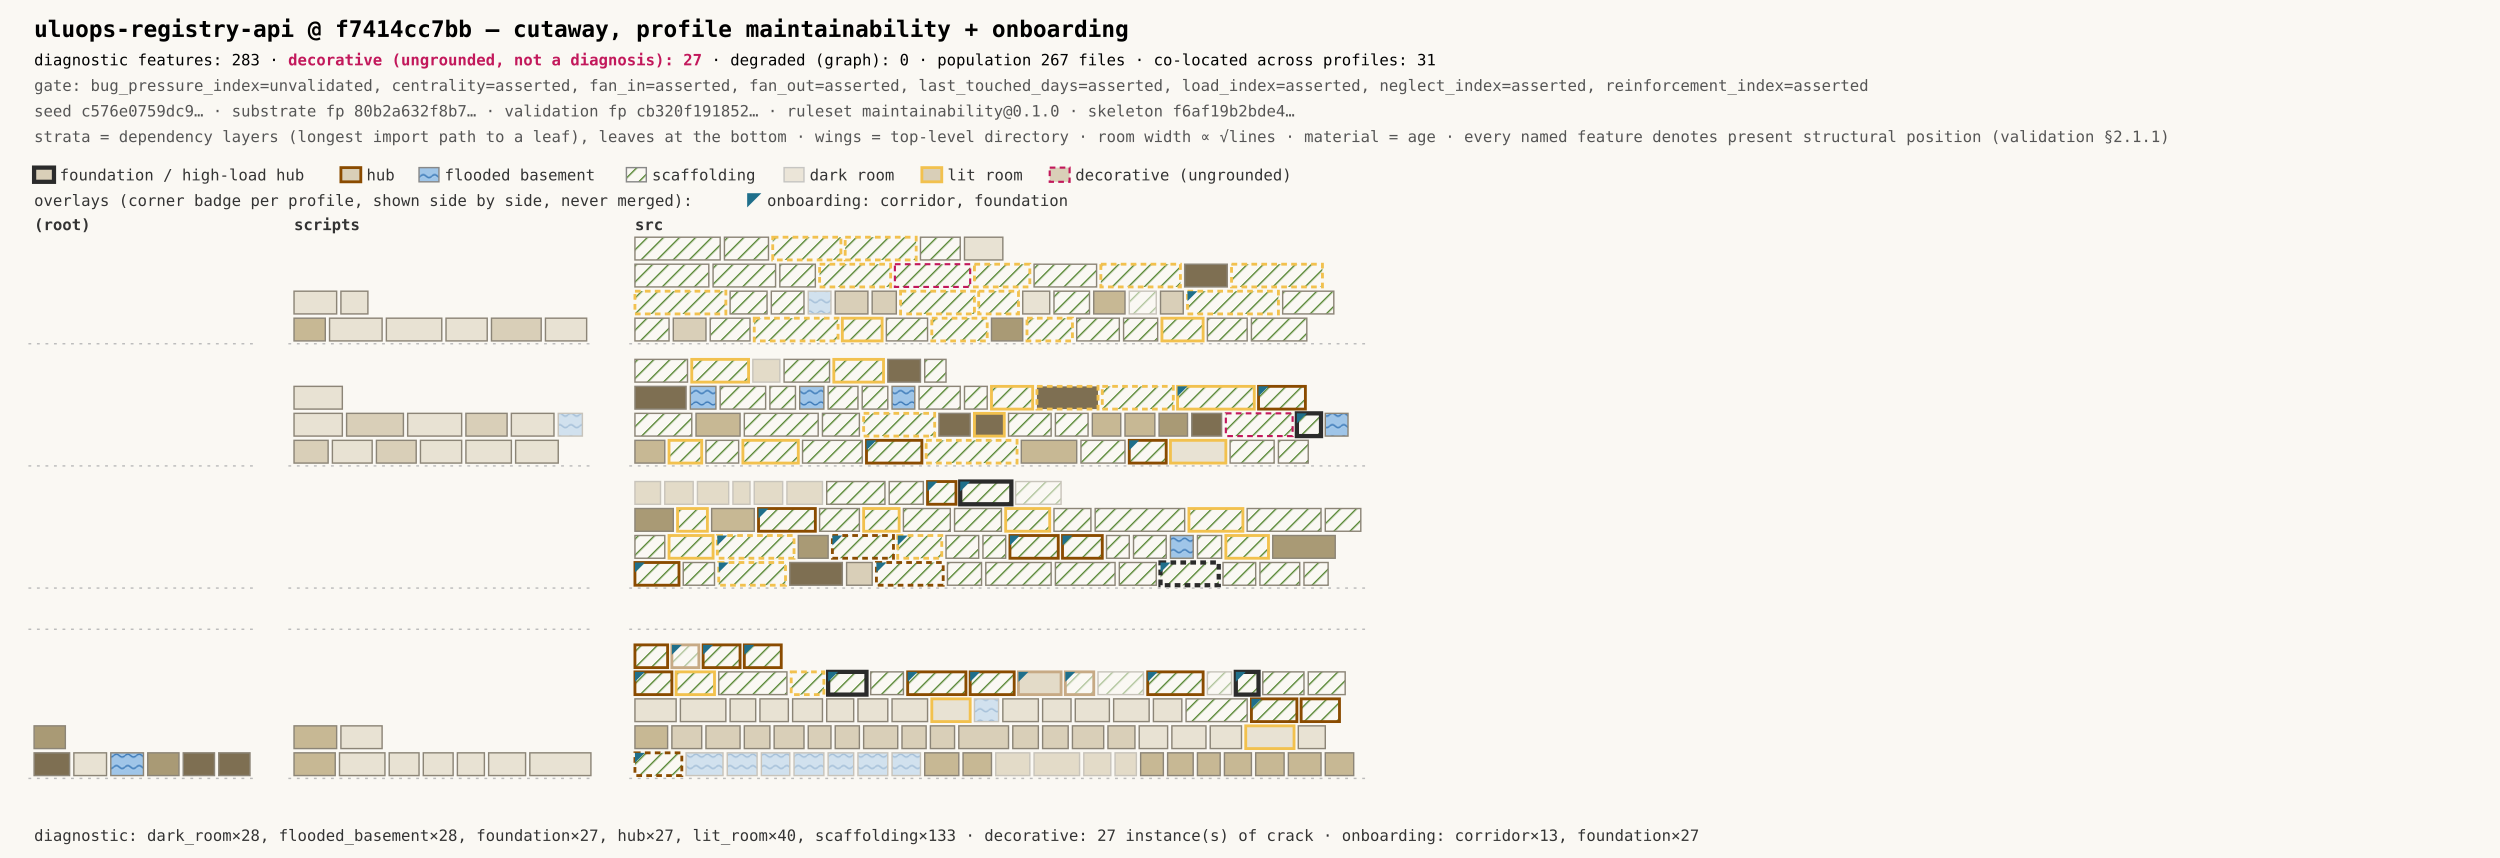
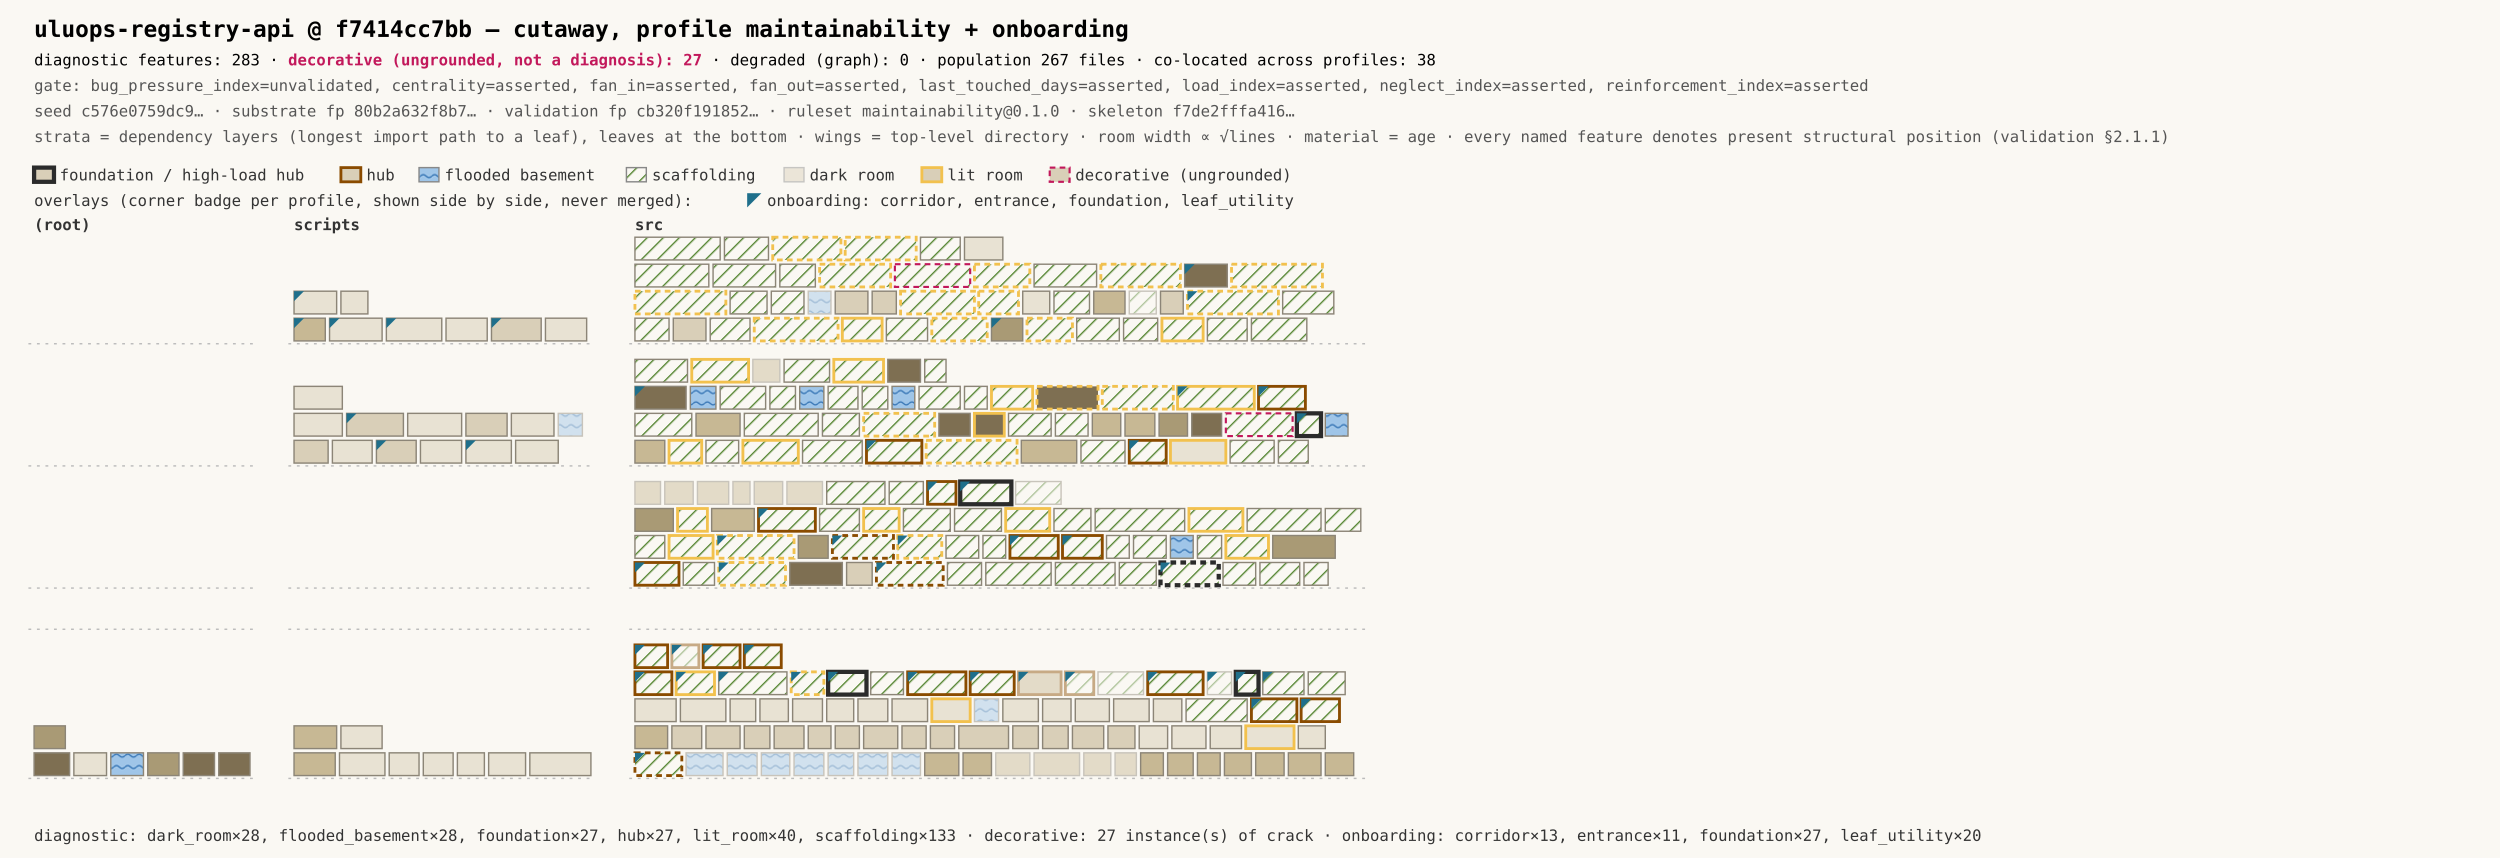
<svg xmlns="http://www.w3.org/2000/svg" width="1760" height="604" viewBox="0 0 1760 604" font-family="ui-monospace, Menlo, monospace" font-size="11">
  <defs>
    <pattern id="water" width="8" height="8" patternUnits="userSpaceOnUse">
      <rect width="8" height="8" fill="#9fc5e8" />
      <path d="M0 4 Q2 2 4 4 T8 4" stroke="#3d7ab8" fill="none" />
    </pattern>
    <pattern id="scaffold" width="8" height="8" patternUnits="userSpaceOnUse" patternTransform="rotate(45)">
      <rect width="8" height="8" fill="none" />
      <line x1="0" y1="0" x2="0" y2="8" stroke="#5c8a3a" stroke-width="2" />
    </pattern>
  </defs>
  <rect width="1760" height="604" fill="#faf8f3" />
  <text x="24" y="26" font-size="16" font-weight="bold">uluops-registry-api @ f7414cc7bb — cutaway, profile maintainability + onboarding</text>
-   <text x="24" y="46">diagnostic features: 283 · <tspan fill="#c2185b" font-weight="bold">decorative (ungrounded, not a diagnosis): 27</tspan> · degraded (graph): 0 · population 267 files · co-located across profiles: 31</text>
+   <text x="24" y="46">diagnostic features: 283 · <tspan fill="#c2185b" font-weight="bold">decorative (ungrounded, not a diagnosis): 27</tspan> · degraded (graph): 0 · population 267 files · co-located across profiles: 38</text>
  <text x="24" y="64" fill="#555">gate: bug_pressure_index=unvalidated, centrality=asserted, fan_in=asserted, fan_out=asserted, last_touched_days=asserted, load_index=asserted, neglect_index=asserted, reinforcement_index=asserted</text>
-   <text x="24" y="82" fill="#555">seed c576e0759dc9… · substrate fp 80b2a632f8b7… · validation fp cb320f191852… · ruleset maintainability@0.1.0 · skeleton f6af19b2bde4…</text>
+   <text x="24" y="82" fill="#555">seed c576e0759dc9… · substrate fp 80b2a632f8b7… · validation fp cb320f191852… · ruleset maintainability@0.1.0 · skeleton f7de2fffa416…</text>
  <text x="24" y="100" fill="#555">strata = dependency layers (longest import path to a leaf), leaves at the bottom · wings = top-level directory · room width ∝ √lines · material = age · every named feature denotes present structural position (validation §2.1.1)</text>
  <rect x="24" y="118" width="14" height="10" style="stroke:#2b2b2b;stroke-width:3;fill:#d9cfb8" />
  <text x="42" y="127" fill="#333">foundation / high-load hub</text>
  <rect x="240" y="118" width="14" height="10" style="stroke:#8a4b00;stroke-width:2;fill:#d9cfb8" />
  <text x="258" y="127" fill="#333">hub</text>
  <rect x="295" y="118" width="14" height="10" style="fill:url(#water);stroke:#888" />
  <text x="313" y="127" fill="#333">flooded basement</text>
  <rect x="441" y="118" width="14" height="10" style="fill:url(#scaffold);stroke:#888" />
  <text x="459" y="127" fill="#333">scaffolding</text>
  <rect x="552" y="118" width="14" height="10" style="fill:#d9cfb8;opacity:0.45;stroke:#888" />
  <text x="570" y="127" fill="#333">dark room</text>
  <rect x="649" y="118" width="14" height="10" style="stroke:#f2c14e;stroke-width:2;fill:#d9cfb8" />
  <text x="667" y="127" fill="#333">lit room</text>
  <rect x="739" y="118" width="14" height="10" style="stroke:#c2185b;stroke-width:1.5;stroke-dasharray:4 3;fill:#d9cfb8" />
  <text x="757" y="127" fill="#333">decorative (ungrounded)</text>
  <text x="24" y="145" fill="#333">overlays (corner badge per profile, shown side by side, never merged):</text>
  <polygon points="526,136 536,136 526,146" fill="#1f6f8b" />
-   <text x="540" y="145" fill="#333">onboarding: corridor, foundation</text>
+   <text x="540" y="145" fill="#333">onboarding: corridor, entrance, foundation, leaf_utility</text>
  <g id="base" data-profile="maintainability">
    <text x="24" y="162" font-weight="bold" fill="#333">(root)</text>
    <rect x="24" y="530" width="25" height="16" style="fill:#7e6f52;stroke:#8c8577;stroke-width:1" />
    <rect x="52" y="530" width="23" height="16" style="fill:#e8e2d3;stroke:#8c8577;stroke-width:1" />
    <rect x="78" y="530" width="23" height="16" style="fill:url(#water);stroke:#8c8577;stroke-width:1" />
    <rect x="104" y="530" width="22" height="16" style="fill:#a99a75;stroke:#8c8577;stroke-width:1" />
    <rect x="129" y="530" width="22" height="16" style="fill:#7e6f52;stroke:#8c8577;stroke-width:1" />
    <rect x="154" y="530" width="22" height="16" style="fill:#7e6f52;stroke:#8c8577;stroke-width:1" />
    <rect x="24" y="511" width="22" height="16" style="fill:#a99a75;stroke:#8c8577;stroke-width:1" />
    <line x1="20" y1="548" x2="179" y2="548" stroke="#bbb" stroke-dasharray="2 4" />
    <line x1="20" y1="443" x2="179" y2="443" stroke="#bbb" stroke-dasharray="2 4" />
    <line x1="20" y1="414" x2="179" y2="414" stroke="#bbb" stroke-dasharray="2 4" />
    <line x1="20" y1="328" x2="179" y2="328" stroke="#bbb" stroke-dasharray="2 4" />
    <line x1="20" y1="242" x2="179" y2="242" stroke="#bbb" stroke-dasharray="2 4" />
    <text x="207" y="162" font-weight="bold" fill="#333">scripts</text>
    <rect x="207" y="530" width="29" height="16" style="fill:#c7b894;stroke:#8c8577;stroke-width:1" />
    <rect x="239" y="530" width="32" height="16" style="fill:#e8e2d3;stroke:#8c8577;stroke-width:1" />
    <rect x="274" y="530" width="21" height="16" style="fill:#e8e2d3;stroke:#8c8577;stroke-width:1" />
    <rect x="298" y="530" width="21" height="16" style="fill:#e8e2d3;stroke:#8c8577;stroke-width:1" />
    <rect x="322" y="530" width="19" height="16" style="fill:#e8e2d3;stroke:#8c8577;stroke-width:1" />
    <rect x="344" y="530" width="26" height="16" style="fill:#e8e2d3;stroke:#8c8577;stroke-width:1" />
    <rect x="373" y="530" width="43" height="16" style="fill:#e8e2d3;stroke:#8c8577;stroke-width:1" />
    <rect x="207" y="511" width="30" height="16" style="fill:#c7b894;stroke:#8c8577;stroke-width:1" />
    <rect x="240" y="511" width="29" height="16" style="fill:#e8e2d3;stroke:#8c8577;stroke-width:1" />
    <line x1="203" y1="548" x2="419" y2="548" stroke="#bbb" stroke-dasharray="2 4" />
    <line x1="203" y1="443" x2="419" y2="443" stroke="#bbb" stroke-dasharray="2 4" />
    <line x1="203" y1="414" x2="419" y2="414" stroke="#bbb" stroke-dasharray="2 4" />
    <rect x="207" y="310" width="24" height="16" style="fill:#d9cfb8;stroke:#8c8577;stroke-width:1" />
    <rect x="234" y="310" width="28" height="16" style="fill:#e8e2d3;stroke:#8c8577;stroke-width:1" />
    <rect x="265" y="310" width="28" height="16" style="fill:#d9cfb8;stroke:#8c8577;stroke-width:1" />
    <rect x="296" y="310" width="29" height="16" style="fill:#e8e2d3;stroke:#8c8577;stroke-width:1" />
    <rect x="328" y="310" width="32" height="16" style="fill:#e8e2d3;stroke:#8c8577;stroke-width:1" />
    <rect x="363" y="310" width="30" height="16" style="fill:#e8e2d3;stroke:#8c8577;stroke-width:1" />
    <rect x="207" y="291" width="34" height="16" style="fill:#e8e2d3;stroke:#8c8577;stroke-width:1" />
    <rect x="244" y="291" width="40" height="16" style="fill:#d9cfb8;stroke:#8c8577;stroke-width:1" />
    <rect x="287" y="291" width="38" height="16" style="fill:#e8e2d3;stroke:#8c8577;stroke-width:1" />
    <rect x="328" y="291" width="29" height="16" style="fill:#d9cfb8;stroke:#8c8577;stroke-width:1" />
    <rect x="360" y="291" width="30" height="16" style="fill:#e8e2d3;stroke:#8c8577;stroke-width:1" />
    <rect x="393" y="291" width="17" height="16" style="fill:url(#water);stroke:#8c8577;stroke-width:1;opacity:0.45" />
    <rect x="207" y="272" width="34" height="16" style="fill:#e8e2d3;stroke:#8c8577;stroke-width:1" />
    <line x1="203" y1="328" x2="419" y2="328" stroke="#bbb" stroke-dasharray="2 4" />
    <rect x="207" y="224" width="22" height="16" style="fill:#c7b894;stroke:#8c8577;stroke-width:1" />
    <rect x="232" y="224" width="37" height="16" style="fill:#e8e2d3;stroke:#8c8577;stroke-width:1" />
    <rect x="272" y="224" width="39" height="16" style="fill:#e8e2d3;stroke:#8c8577;stroke-width:1" />
    <rect x="314" y="224" width="29" height="16" style="fill:#e8e2d3;stroke:#8c8577;stroke-width:1" />
    <rect x="346" y="224" width="35" height="16" style="fill:#d9cfb8;stroke:#8c8577;stroke-width:1" />
    <rect x="384" y="224" width="29" height="16" style="fill:#e8e2d3;stroke:#8c8577;stroke-width:1" />
    <rect x="207" y="205" width="30" height="16" style="fill:#e8e2d3;stroke:#8c8577;stroke-width:1" />
    <rect x="240" y="205" width="19" height="16" style="fill:#e8e2d3;stroke:#8c8577;stroke-width:1" />
    <line x1="203" y1="242" x2="419" y2="242" stroke="#bbb" stroke-dasharray="2 4" />
    <text x="447" y="162" font-weight="bold" fill="#333">src</text>
    <rect x="447" y="530" width="33" height="16" style="fill:url(#scaffold);stroke:#8a4b00;stroke-width:2;stroke-dasharray:4 3" />
    <rect x="483" y="530" width="26" height="16" style="fill:url(#water);stroke:#8c8577;stroke-width:1;opacity:0.45" />
    <rect x="512" y="530" width="21" height="16" style="fill:url(#water);stroke:#8c8577;stroke-width:1;opacity:0.45" />
    <rect x="536" y="530" width="20" height="16" style="fill:url(#water);stroke:#8c8577;stroke-width:1;opacity:0.45" />
    <rect x="559" y="530" width="21" height="16" style="fill:url(#water);stroke:#8c8577;stroke-width:1;opacity:0.45" />
    <rect x="583" y="530" width="18" height="16" style="fill:url(#water);stroke:#8c8577;stroke-width:1;opacity:0.45" />
    <rect x="604" y="530" width="21" height="16" style="fill:url(#water);stroke:#8c8577;stroke-width:1;opacity:0.45" />
    <rect x="628" y="530" width="20" height="16" style="fill:url(#water);stroke:#8c8577;stroke-width:1;opacity:0.45" />
    <rect x="651" y="530" width="24" height="16" style="fill:#c7b894;stroke:#8c8577;stroke-width:1" />
    <rect x="678" y="530" width="20" height="16" style="fill:#c7b894;stroke:#8c8577;stroke-width:1" />
    <rect x="701" y="530" width="24" height="16" style="fill:#c7b894;stroke:#8c8577;stroke-width:1;opacity:0.45" />
    <rect x="728" y="530" width="32" height="16" style="fill:#c7b894;stroke:#8c8577;stroke-width:1;opacity:0.45" />
    <rect x="763" y="530" width="19" height="16" style="fill:#c7b894;stroke:#8c8577;stroke-width:1;opacity:0.45" />
    <rect x="785" y="530" width="15" height="16" style="fill:#c7b894;stroke:#8c8577;stroke-width:1;opacity:0.45" />
    <rect x="803" y="530" width="16" height="16" style="fill:#c7b894;stroke:#8c8577;stroke-width:1" />
    <rect x="822" y="530" width="18" height="16" style="fill:#c7b894;stroke:#8c8577;stroke-width:1" />
    <rect x="843" y="530" width="16" height="16" style="fill:#c7b894;stroke:#8c8577;stroke-width:1" />
    <rect x="862" y="530" width="19" height="16" style="fill:#c7b894;stroke:#8c8577;stroke-width:1" />
    <rect x="884" y="530" width="20" height="16" style="fill:#c7b894;stroke:#8c8577;stroke-width:1" />
    <rect x="907" y="530" width="23" height="16" style="fill:#c7b894;stroke:#8c8577;stroke-width:1" />
    <rect x="933" y="530" width="20" height="16" style="fill:#c7b894;stroke:#8c8577;stroke-width:1" />
    <rect x="447" y="511" width="23" height="16" style="fill:#c7b894;stroke:#8c8577;stroke-width:1" />
    <rect x="473" y="511" width="21" height="16" style="fill:#d9cfb8;stroke:#8c8577;stroke-width:1" />
    <rect x="497" y="511" width="24" height="16" style="fill:#d9cfb8;stroke:#8c8577;stroke-width:1" />
    <rect x="524" y="511" width="18" height="16" style="fill:#d9cfb8;stroke:#8c8577;stroke-width:1" />
    <rect x="545" y="511" width="21" height="16" style="fill:#d9cfb8;stroke:#8c8577;stroke-width:1" />
    <rect x="569" y="511" width="16" height="16" style="fill:#d9cfb8;stroke:#8c8577;stroke-width:1" />
    <rect x="588" y="511" width="17" height="16" style="fill:#d9cfb8;stroke:#8c8577;stroke-width:1" />
    <rect x="608" y="511" width="24" height="16" style="fill:#d9cfb8;stroke:#8c8577;stroke-width:1" />
    <rect x="635" y="511" width="17" height="16" style="fill:#d9cfb8;stroke:#8c8577;stroke-width:1" />
    <rect x="655" y="511" width="17" height="16" style="fill:#d9cfb8;stroke:#8c8577;stroke-width:1" />
    <rect x="675" y="511" width="35" height="16" style="fill:#d9cfb8;stroke:#8c8577;stroke-width:1" />
    <rect x="713" y="511" width="18" height="16" style="fill:#d9cfb8;stroke:#8c8577;stroke-width:1" />
    <rect x="734" y="511" width="18" height="16" style="fill:#d9cfb8;stroke:#8c8577;stroke-width:1" />
    <rect x="755" y="511" width="22" height="16" style="fill:#d9cfb8;stroke:#8c8577;stroke-width:1" />
    <rect x="780" y="511" width="19" height="16" style="fill:#d9cfb8;stroke:#8c8577;stroke-width:1" />
    <rect x="802" y="511" width="20" height="16" style="fill:#e8e2d3;stroke:#8c8577;stroke-width:1" />
    <rect x="825" y="511" width="24" height="16" style="fill:#e8e2d3;stroke:#8c8577;stroke-width:1" />
    <rect x="852" y="511" width="22" height="16" style="fill:#e8e2d3;stroke:#8c8577;stroke-width:1" />
    <rect x="877" y="511" width="34" height="16" style="fill:#e8e2d3;stroke:#f2c14e;stroke-width:2" />
    <rect x="914" y="511" width="19" height="16" style="fill:#e8e2d3;stroke:#8c8577;stroke-width:1" />
    <rect x="447" y="492" width="29" height="16" style="fill:#e8e2d3;stroke:#8c8577;stroke-width:1" />
    <rect x="479" y="492" width="32" height="16" style="fill:#e8e2d3;stroke:#8c8577;stroke-width:1" />
    <rect x="514" y="492" width="18" height="16" style="fill:#e8e2d3;stroke:#8c8577;stroke-width:1" />
    <rect x="535" y="492" width="20" height="16" style="fill:#e8e2d3;stroke:#8c8577;stroke-width:1" />
    <rect x="558" y="492" width="21" height="16" style="fill:#e8e2d3;stroke:#8c8577;stroke-width:1" />
    <rect x="582" y="492" width="19" height="16" style="fill:#e8e2d3;stroke:#8c8577;stroke-width:1" />
    <rect x="604" y="492" width="21" height="16" style="fill:#e8e2d3;stroke:#8c8577;stroke-width:1" />
    <rect x="628" y="492" width="25" height="16" style="fill:#e8e2d3;stroke:#8c8577;stroke-width:1" />
    <rect x="656" y="492" width="27" height="16" style="fill:#e8e2d3;stroke:#f2c14e;stroke-width:2" />
    <rect x="686" y="492" width="17" height="16" style="fill:url(#water);stroke:#8c8577;stroke-width:1;opacity:0.45" />
    <rect x="706" y="492" width="25" height="16" style="fill:#e8e2d3;stroke:#8c8577;stroke-width:1" />
    <rect x="734" y="492" width="20" height="16" style="fill:#e8e2d3;stroke:#8c8577;stroke-width:1" />
    <rect x="757" y="492" width="24" height="16" style="fill:#e8e2d3;stroke:#8c8577;stroke-width:1" />
    <rect x="784" y="492" width="25" height="16" style="fill:#e8e2d3;stroke:#8c8577;stroke-width:1" />
    <rect x="812" y="492" width="20" height="16" style="fill:#e8e2d3;stroke:#8c8577;stroke-width:1" />
    <rect x="835" y="492" width="43" height="16" style="fill:url(#scaffold);stroke:#8c8577;stroke-width:1" />
    <rect x="881" y="492" width="32" height="16" style="fill:url(#scaffold);stroke:#8a4b00;stroke-width:2" />
    <rect x="916" y="492" width="27" height="16" style="fill:url(#scaffold);stroke:#8a4b00;stroke-width:2" />
    <rect x="447" y="473" width="26" height="16" style="fill:url(#scaffold);stroke:#8a4b00;stroke-width:2" />
    <rect x="476" y="473" width="27" height="16" style="fill:url(#scaffold);stroke:#f2c14e;stroke-width:2" />
    <rect x="506" y="473" width="48" height="16" style="fill:url(#scaffold);stroke:#8c8577;stroke-width:1" />
    <rect x="557" y="473" width="23" height="16" style="fill:url(#scaffold);stroke:#f2c14e;stroke-width:2;stroke-dasharray:4 3" />
    <rect x="583" y="473" width="27" height="16" style="fill:url(#scaffold);stroke:#2b2b2b;stroke-width:3" />
    <rect x="613" y="473" width="23" height="16" style="fill:url(#scaffold);stroke:#8c8577;stroke-width:1" />
    <rect x="639" y="473" width="41" height="16" style="fill:url(#scaffold);stroke:#8a4b00;stroke-width:2" />
    <rect x="683" y="473" width="31" height="16" style="fill:url(#scaffold);stroke:#8a4b00;stroke-width:2" />
    <rect x="717" y="473" width="30" height="16" style="fill:#c7b894;stroke:#8a4b00;stroke-width:2;opacity:0.45" />
    <rect x="750" y="473" width="20" height="16" style="fill:url(#scaffold);stroke:#8a4b00;stroke-width:2;opacity:0.45" />
    <rect x="773" y="473" width="32" height="16" style="fill:url(#scaffold);stroke:#8c8577;stroke-width:1;opacity:0.45" />
    <rect x="808" y="473" width="39" height="16" style="fill:url(#scaffold);stroke:#8a4b00;stroke-width:2" />
    <rect x="850" y="473" width="17" height="16" style="fill:url(#scaffold);stroke:#8c8577;stroke-width:1;opacity:0.45" />
    <rect x="870" y="473" width="16" height="16" style="fill:url(#scaffold);stroke:#2b2b2b;stroke-width:3" />
    <rect x="889" y="473" width="29" height="16" style="fill:url(#scaffold);stroke:#8c8577;stroke-width:1" />
    <rect x="921" y="473" width="26" height="16" style="fill:url(#scaffold);stroke:#8c8577;stroke-width:1" />
    <rect x="447" y="454" width="23" height="16" style="fill:url(#scaffold);stroke:#8a4b00;stroke-width:2" />
    <rect x="473" y="454" width="19" height="16" style="fill:url(#scaffold);stroke:#8a4b00;stroke-width:2;opacity:0.45" />
    <rect x="495" y="454" width="26" height="16" style="fill:url(#scaffold);stroke:#8a4b00;stroke-width:2" />
    <rect x="524" y="454" width="26" height="16" style="fill:url(#scaffold);stroke:#8a4b00;stroke-width:2" />
    <line x1="443" y1="548" x2="961" y2="548" stroke="#bbb" stroke-dasharray="2 4" />
    <line x1="443" y1="443" x2="961" y2="443" stroke="#bbb" stroke-dasharray="2 4" />
    <rect x="447" y="396" width="31" height="16" style="fill:url(#scaffold);stroke:#8a4b00;stroke-width:2" />
    <rect x="481" y="396" width="22" height="16" style="fill:url(#scaffold);stroke:#8c8577;stroke-width:1" />
    <rect x="506" y="396" width="47" height="16" style="fill:url(#scaffold);stroke:#f2c14e;stroke-width:2;stroke-dasharray:4 3" />
    <rect x="556" y="396" width="37" height="16" style="fill:#7e6f52;stroke:#8c8577;stroke-width:1" />
    <rect x="596" y="396" width="18" height="16" style="fill:#d9cfb8;stroke:#8c8577;stroke-width:1" />
    <rect x="617" y="396" width="47" height="16" style="fill:url(#scaffold);stroke:#8a4b00;stroke-width:2;stroke-dasharray:4 3" />
    <rect x="667" y="396" width="24" height="16" style="fill:url(#scaffold);stroke:#8c8577;stroke-width:1" />
    <rect x="694" y="396" width="46" height="16" style="fill:url(#scaffold);stroke:#8c8577;stroke-width:1" />
    <rect x="743" y="396" width="42" height="16" style="fill:url(#scaffold);stroke:#8c8577;stroke-width:1" />
    <rect x="788" y="396" width="26" height="16" style="fill:url(#scaffold);stroke:#8c8577;stroke-width:1" />
    <rect x="817" y="396" width="41" height="16" style="fill:url(#scaffold);stroke:#2b2b2b;stroke-width:3;stroke-dasharray:4 3" />
    <rect x="861" y="396" width="23" height="16" style="fill:url(#scaffold);stroke:#8c8577;stroke-width:1" />
    <rect x="887" y="396" width="28" height="16" style="fill:url(#scaffold);stroke:#8c8577;stroke-width:1" />
    <rect x="918" y="396" width="17" height="16" style="fill:url(#scaffold);stroke:#8c8577;stroke-width:1" />
    <rect x="447" y="377" width="21" height="16" style="fill:url(#scaffold);stroke:#8c8577;stroke-width:1" />
    <rect x="471" y="377" width="31" height="16" style="fill:url(#scaffold);stroke:#f2c14e;stroke-width:2" />
    <rect x="505" y="377" width="54" height="16" style="fill:url(#scaffold);stroke:#f2c14e;stroke-width:2;stroke-dasharray:4 3" />
    <rect x="562" y="377" width="21" height="16" style="fill:#a99a75;stroke:#8c8577;stroke-width:1" />
    <rect x="586" y="377" width="43" height="16" style="fill:url(#scaffold);stroke:#8a4b00;stroke-width:2;stroke-dasharray:4 3" />
    <rect x="632" y="377" width="31" height="16" style="fill:url(#scaffold);stroke:#f2c14e;stroke-width:2;stroke-dasharray:4 3" />
    <rect x="666" y="377" width="23" height="16" style="fill:url(#scaffold);stroke:#8c8577;stroke-width:1" />
    <rect x="692" y="377" width="16" height="16" style="fill:url(#scaffold);stroke:#8c8577;stroke-width:1" />
    <rect x="711" y="377" width="34" height="16" style="fill:url(#scaffold);stroke:#8a4b00;stroke-width:2" />
    <rect x="748" y="377" width="28" height="16" style="fill:url(#scaffold);stroke:#8a4b00;stroke-width:2" />
    <rect x="779" y="377" width="16" height="16" style="fill:url(#scaffold);stroke:#8c8577;stroke-width:1" />
    <rect x="798" y="377" width="23" height="16" style="fill:url(#scaffold);stroke:#8c8577;stroke-width:1" />
    <rect x="824" y="377" width="16" height="16" style="fill:url(#water);stroke:#8c8577;stroke-width:1" />
    <rect x="843" y="377" width="17" height="16" style="fill:url(#scaffold);stroke:#8c8577;stroke-width:1" />
    <rect x="863" y="377" width="30" height="16" style="fill:url(#scaffold);stroke:#f2c14e;stroke-width:2" />
    <rect x="896" y="377" width="44" height="16" style="fill:#a99a75;stroke:#8c8577;stroke-width:1" />
    <rect x="447" y="358" width="27" height="16" style="fill:#a99a75;stroke:#8c8577;stroke-width:1" />
    <rect x="477" y="358" width="21" height="16" style="fill:url(#scaffold);stroke:#f2c14e;stroke-width:2" />
    <rect x="501" y="358" width="30" height="16" style="fill:#c7b894;stroke:#8c8577;stroke-width:1" />
    <rect x="534" y="358" width="40" height="16" style="fill:url(#scaffold);stroke:#8a4b00;stroke-width:2" />
    <rect x="577" y="358" width="28" height="16" style="fill:url(#scaffold);stroke:#8c8577;stroke-width:1" />
    <rect x="608" y="358" width="25" height="16" style="fill:url(#scaffold);stroke:#f2c14e;stroke-width:2" />
    <rect x="636" y="358" width="33" height="16" style="fill:url(#scaffold);stroke:#8c8577;stroke-width:1" />
    <rect x="672" y="358" width="33" height="16" style="fill:url(#scaffold);stroke:#8c8577;stroke-width:1" />
    <rect x="708" y="358" width="31" height="16" style="fill:url(#scaffold);stroke:#f2c14e;stroke-width:2" />
    <rect x="742" y="358" width="26" height="16" style="fill:url(#scaffold);stroke:#8c8577;stroke-width:1" />
    <rect x="771" y="358" width="63" height="16" style="fill:url(#scaffold);stroke:#8c8577;stroke-width:1" />
    <rect x="837" y="358" width="38" height="16" style="fill:url(#scaffold);stroke:#f2c14e;stroke-width:2" />
    <rect x="878" y="358" width="52" height="16" style="fill:url(#scaffold);stroke:#8c8577;stroke-width:1" />
    <rect x="933" y="358" width="25" height="16" style="fill:url(#scaffold);stroke:#8c8577;stroke-width:1" />
    <rect x="447" y="339" width="18" height="16" style="fill:#c7b894;stroke:#8c8577;stroke-width:1;opacity:0.45" />
    <rect x="468" y="339" width="20" height="16" style="fill:#c7b894;stroke:#8c8577;stroke-width:1;opacity:0.45" />
    <rect x="491" y="339" width="22" height="16" style="fill:#c7b894;stroke:#8c8577;stroke-width:1;opacity:0.45" />
    <rect x="516" y="339" width="12" height="16" style="fill:#c7b894;stroke:#8c8577;stroke-width:1;opacity:0.45" />
    <rect x="531" y="339" width="20" height="16" style="fill:#c7b894;stroke:#8c8577;stroke-width:1;opacity:0.45" />
    <rect x="554" y="339" width="25" height="16" style="fill:#c7b894;stroke:#8c8577;stroke-width:1;opacity:0.45" />
    <rect x="582" y="339" width="41" height="16" style="fill:url(#scaffold);stroke:#8c8577;stroke-width:1" />
    <rect x="626" y="339" width="24" height="16" style="fill:url(#scaffold);stroke:#8c8577;stroke-width:1" />
    <rect x="653" y="339" width="20" height="16" style="fill:url(#scaffold);stroke:#8a4b00;stroke-width:2" />
    <rect x="676" y="339" width="36" height="16" style="fill:url(#scaffold);stroke:#2b2b2b;stroke-width:3" />
    <rect x="715" y="339" width="32" height="16" style="fill:url(#scaffold);stroke:#8c8577;stroke-width:1;opacity:0.45" />
    <line x1="443" y1="414" x2="961" y2="414" stroke="#bbb" stroke-dasharray="2 4" />
    <rect x="447" y="310" width="21" height="16" style="fill:#c7b894;stroke:#8c8577;stroke-width:1" />
    <rect x="471" y="310" width="23" height="16" style="fill:url(#scaffold);stroke:#f2c14e;stroke-width:2" />
    <rect x="497" y="310" width="23" height="16" style="fill:url(#scaffold);stroke:#8c8577;stroke-width:1" />
    <rect x="523" y="310" width="39" height="16" style="fill:url(#scaffold);stroke:#f2c14e;stroke-width:2" />
    <rect x="565" y="310" width="42" height="16" style="fill:url(#scaffold);stroke:#8c8577;stroke-width:1" />
    <rect x="610" y="310" width="39" height="16" style="fill:url(#scaffold);stroke:#8a4b00;stroke-width:2" />
    <rect x="652" y="310" width="64" height="16" style="fill:url(#scaffold);stroke:#f2c14e;stroke-width:2;stroke-dasharray:4 3" />
    <rect x="719" y="310" width="39" height="16" style="fill:#c7b894;stroke:#8c8577;stroke-width:1" />
    <rect x="761" y="310" width="31" height="16" style="fill:url(#scaffold);stroke:#8c8577;stroke-width:1" />
    <rect x="795" y="310" width="26" height="16" style="fill:url(#scaffold);stroke:#8a4b00;stroke-width:2" />
    <rect x="824" y="310" width="39" height="16" style="fill:#e8e2d3;stroke:#f2c14e;stroke-width:2" />
    <rect x="866" y="310" width="31" height="16" style="fill:url(#scaffold);stroke:#8c8577;stroke-width:1" />
    <rect x="900" y="310" width="21" height="16" style="fill:url(#scaffold);stroke:#8c8577;stroke-width:1" />
    <rect x="447" y="291" width="40" height="16" style="fill:url(#scaffold);stroke:#8c8577;stroke-width:1" />
    <rect x="490" y="291" width="31" height="16" style="fill:#c7b894;stroke:#8c8577;stroke-width:1" />
    <rect x="524" y="291" width="52" height="16" style="fill:url(#scaffold);stroke:#8c8577;stroke-width:1" />
    <rect x="579" y="291" width="26" height="16" style="fill:url(#scaffold);stroke:#8c8577;stroke-width:1" />
    <rect x="608" y="291" width="50" height="16" style="fill:url(#scaffold);stroke:#f2c14e;stroke-width:2;stroke-dasharray:4 3" />
    <rect x="661" y="291" width="22" height="16" style="fill:#7e6f52;stroke:#8c8577;stroke-width:1" />
    <rect x="686" y="291" width="21" height="16" style="fill:#7e6f52;stroke:#f2c14e;stroke-width:2" />
    <rect x="710" y="291" width="30" height="16" style="fill:url(#scaffold);stroke:#8c8577;stroke-width:1" />
    <rect x="743" y="291" width="23" height="16" style="fill:url(#scaffold);stroke:#8c8577;stroke-width:1" />
    <rect x="769" y="291" width="20" height="16" style="fill:#c7b894;stroke:#8c8577;stroke-width:1" />
    <rect x="792" y="291" width="21" height="16" style="fill:#c7b894;stroke:#8c8577;stroke-width:1" />
    <rect x="816" y="291" width="20" height="16" style="fill:#a99a75;stroke:#8c8577;stroke-width:1" />
    <rect x="839" y="291" width="21" height="16" style="fill:#7e6f52;stroke:#8c8577;stroke-width:1" />
    <rect x="863" y="291" width="47" height="16" style="fill:url(#scaffold);stroke:#c2185b;stroke-width:1.5;stroke-dasharray:4 3" />
    <rect x="913" y="291" width="17" height="16" style="fill:url(#scaffold);stroke:#2b2b2b;stroke-width:3" />
    <rect x="933" y="291" width="16" height="16" style="fill:url(#water);stroke:#8c8577;stroke-width:1" />
    <rect x="447" y="272" width="36" height="16" style="fill:#7e6f52;stroke:#8c8577;stroke-width:1" />
    <rect x="486" y="272" width="18" height="16" style="fill:url(#water);stroke:#8c8577;stroke-width:1" />
    <rect x="507" y="272" width="32" height="16" style="fill:url(#scaffold);stroke:#8c8577;stroke-width:1" />
    <rect x="542" y="272" width="18" height="16" style="fill:url(#scaffold);stroke:#8c8577;stroke-width:1" />
    <rect x="563" y="272" width="17" height="16" style="fill:url(#water);stroke:#8c8577;stroke-width:1" />
    <rect x="583" y="272" width="21" height="16" style="fill:url(#scaffold);stroke:#8c8577;stroke-width:1" />
    <rect x="607" y="272" width="18" height="16" style="fill:url(#scaffold);stroke:#8c8577;stroke-width:1" />
    <rect x="628" y="272" width="16" height="16" style="fill:url(#water);stroke:#8c8577;stroke-width:1" />
    <rect x="647" y="272" width="29" height="16" style="fill:url(#scaffold);stroke:#8c8577;stroke-width:1" />
    <rect x="679" y="272" width="16" height="16" style="fill:url(#scaffold);stroke:#8c8577;stroke-width:1" />
    <rect x="698" y="272" width="29" height="16" style="fill:url(#scaffold);stroke:#f2c14e;stroke-width:2" />
    <rect x="730" y="272" width="43" height="16" style="fill:#7e6f52;stroke:#f2c14e;stroke-width:2;stroke-dasharray:4 3" />
    <rect x="776" y="272" width="50" height="16" style="fill:url(#scaffold);stroke:#f2c14e;stroke-width:2;stroke-dasharray:4 3" />
    <rect x="829" y="272" width="54" height="16" style="fill:url(#scaffold);stroke:#f2c14e;stroke-width:2" />
    <rect x="886" y="272" width="33" height="16" style="fill:url(#scaffold);stroke:#8a4b00;stroke-width:2" />
    <rect x="447" y="253" width="37" height="16" style="fill:url(#scaffold);stroke:#8c8577;stroke-width:1" />
    <rect x="487" y="253" width="40" height="16" style="fill:url(#scaffold);stroke:#f2c14e;stroke-width:2" />
    <rect x="530" y="253" width="19" height="16" style="fill:#c7b894;stroke:#8c8577;stroke-width:1;opacity:0.45" />
    <rect x="552" y="253" width="32" height="16" style="fill:url(#scaffold);stroke:#8c8577;stroke-width:1" />
    <rect x="587" y="253" width="35" height="16" style="fill:url(#scaffold);stroke:#f2c14e;stroke-width:2" />
    <rect x="625" y="253" width="23" height="16" style="fill:#7e6f52;stroke:#8c8577;stroke-width:1" />
    <rect x="651" y="253" width="15" height="16" style="fill:url(#scaffold);stroke:#8c8577;stroke-width:1" />
    <line x1="443" y1="328" x2="961" y2="328" stroke="#bbb" stroke-dasharray="2 4" />
    <rect x="447" y="224" width="24" height="16" style="fill:url(#scaffold);stroke:#8c8577;stroke-width:1" />
    <rect x="474" y="224" width="23" height="16" style="fill:#d9cfb8;stroke:#8c8577;stroke-width:1" />
    <rect x="500" y="224" width="28" height="16" style="fill:url(#scaffold);stroke:#8c8577;stroke-width:1" />
    <rect x="531" y="224" width="59" height="16" style="fill:url(#scaffold);stroke:#f2c14e;stroke-width:2;stroke-dasharray:4 3" />
    <rect x="593" y="224" width="28" height="16" style="fill:url(#scaffold);stroke:#f2c14e;stroke-width:2" />
    <rect x="624" y="224" width="29" height="16" style="fill:url(#scaffold);stroke:#8c8577;stroke-width:1" />
    <rect x="656" y="224" width="39" height="16" style="fill:url(#scaffold);stroke:#f2c14e;stroke-width:2;stroke-dasharray:4 3" />
    <rect x="698" y="224" width="22" height="16" style="fill:#a99a75;stroke:#8c8577;stroke-width:1" />
    <rect x="723" y="224" width="32" height="16" style="fill:url(#scaffold);stroke:#f2c14e;stroke-width:2;stroke-dasharray:4 3" />
    <rect x="758" y="224" width="30" height="16" style="fill:url(#scaffold);stroke:#8c8577;stroke-width:1" />
    <rect x="791" y="224" width="24" height="16" style="fill:url(#scaffold);stroke:#8c8577;stroke-width:1" />
    <rect x="818" y="224" width="29" height="16" style="fill:url(#scaffold);stroke:#f2c14e;stroke-width:2" />
    <rect x="850" y="224" width="28" height="16" style="fill:url(#scaffold);stroke:#8c8577;stroke-width:1" />
    <rect x="881" y="224" width="39" height="16" style="fill:url(#scaffold);stroke:#8c8577;stroke-width:1" />
    <rect x="447" y="205" width="64" height="16" style="fill:url(#scaffold);stroke:#f2c14e;stroke-width:2;stroke-dasharray:4 3" />
    <rect x="514" y="205" width="26" height="16" style="fill:url(#scaffold);stroke:#8c8577;stroke-width:1" />
    <rect x="543" y="205" width="23" height="16" style="fill:url(#scaffold);stroke:#8c8577;stroke-width:1" />
    <rect x="569" y="205" width="16" height="16" style="fill:url(#water);stroke:#8c8577;stroke-width:1;opacity:0.45" />
    <rect x="588" y="205" width="23" height="16" style="fill:#d9cfb8;stroke:#8c8577;stroke-width:1" />
    <rect x="614" y="205" width="17" height="16" style="fill:#d9cfb8;stroke:#8c8577;stroke-width:1" />
    <rect x="634" y="205" width="52" height="16" style="fill:url(#scaffold);stroke:#f2c14e;stroke-width:2;stroke-dasharray:4 3" />
    <rect x="689" y="205" width="28" height="16" style="fill:url(#scaffold);stroke:#f2c14e;stroke-width:2;stroke-dasharray:4 3" />
    <rect x="720" y="205" width="19" height="16" style="fill:#e8e2d3;stroke:#8c8577;stroke-width:1" />
    <rect x="742" y="205" width="25" height="16" style="fill:url(#scaffold);stroke:#8c8577;stroke-width:1" />
    <rect x="770" y="205" width="22" height="16" style="fill:#c7b894;stroke:#8c8577;stroke-width:1" />
    <rect x="795" y="205" width="19" height="16" style="fill:url(#scaffold);stroke:#8c8577;stroke-width:1;opacity:0.45" />
    <rect x="817" y="205" width="16" height="16" style="fill:#d9cfb8;stroke:#8c8577;stroke-width:1" />
    <rect x="836" y="205" width="64" height="16" style="fill:url(#scaffold);stroke:#f2c14e;stroke-width:2;stroke-dasharray:4 3" />
    <rect x="903" y="205" width="36" height="16" style="fill:url(#scaffold);stroke:#8c8577;stroke-width:1" />
    <rect x="447" y="186" width="52" height="16" style="fill:url(#scaffold);stroke:#8c8577;stroke-width:1" />
    <rect x="502" y="186" width="44" height="16" style="fill:url(#scaffold);stroke:#8c8577;stroke-width:1" />
    <rect x="549" y="186" width="25" height="16" style="fill:url(#scaffold);stroke:#8c8577;stroke-width:1" />
    <rect x="577" y="186" width="50" height="16" style="fill:url(#scaffold);stroke:#f2c14e;stroke-width:2;stroke-dasharray:4 3" />
    <rect x="630" y="186" width="53" height="16" style="fill:url(#scaffold);stroke:#c2185b;stroke-width:1.5;stroke-dasharray:4 3" />
    <rect x="686" y="186" width="39" height="16" style="fill:url(#scaffold);stroke:#f2c14e;stroke-width:2;stroke-dasharray:4 3" />
    <rect x="728" y="186" width="44" height="16" style="fill:url(#scaffold);stroke:#8c8577;stroke-width:1" />
    <rect x="775" y="186" width="56" height="16" style="fill:url(#scaffold);stroke:#f2c14e;stroke-width:2;stroke-dasharray:4 3" />
    <rect x="834" y="186" width="30" height="16" style="fill:#7e6f52;stroke:#8c8577;stroke-width:1" />
    <rect x="867" y="186" width="64" height="16" style="fill:url(#scaffold);stroke:#f2c14e;stroke-width:2;stroke-dasharray:4 3" />
    <rect x="447" y="167" width="60" height="16" style="fill:url(#scaffold);stroke:#8c8577;stroke-width:1" />
    <rect x="510" y="167" width="31" height="16" style="fill:url(#scaffold);stroke:#8c8577;stroke-width:1" />
    <rect x="544" y="167" width="48" height="16" style="fill:url(#scaffold);stroke:#f2c14e;stroke-width:2;stroke-dasharray:4 3" />
    <rect x="595" y="167" width="50" height="16" style="fill:url(#scaffold);stroke:#f2c14e;stroke-width:2;stroke-dasharray:4 3" />
    <rect x="648" y="167" width="28" height="16" style="fill:url(#scaffold);stroke:#8c8577;stroke-width:1" />
    <rect x="679" y="167" width="27" height="16" style="fill:#e8e2d3;stroke:#8c8577;stroke-width:1" />
    <line x1="443" y1="242" x2="961" y2="242" stroke="#bbb" stroke-dasharray="2 4" />
  </g>
  <g class="overlay" id="overlay-0" data-profile="onboarding">
+     <polygon points="265,310 272,310 265,317" fill="#1f6f8b" />
+     <polygon points="328,310 335,310 328,317" fill="#1f6f8b" />
+     <polygon points="244,291 251,291 244,298" fill="#1f6f8b" />
+     <polygon points="207,224 214,224 207,231" fill="#1f6f8b" />
+     <polygon points="232,224 239,224 232,231" fill="#1f6f8b" />
+     <polygon points="272,224 279,224 272,231" fill="#1f6f8b" />
+     <polygon points="346,224 353,224 346,231" fill="#1f6f8b" />
+     <polygon points="207,205 214,205 207,212" fill="#1f6f8b" />
    <polygon points="447,530 454,530 447,537" fill="#1f6f8b" />
    <polygon points="881,492 888,492 881,499" fill="#1f6f8b" />
+     <polygon points="916,492 923,492 916,499" fill="#1f6f8b" />
    <polygon points="447,473 454,473 447,480" fill="#1f6f8b" />
+     <polygon points="476,473 483,473 476,480" fill="#1f6f8b" />
+     <polygon points="506,473 513,473 506,480" fill="#1f6f8b" />
+     <polygon points="557,473 564,473 557,480" fill="#1f6f8b" />
    <polygon points="583,473 590,473 583,480" fill="#1f6f8b" />
    <polygon points="639,473 646,473 639,480" fill="#1f6f8b" />
    <polygon points="683,473 690,473 683,480" fill="#1f6f8b" />
    <polygon points="717,473 724,473 717,480" fill="#1f6f8b" />
    <polygon points="750,473 757,473 750,480" fill="#1f6f8b" />
    <polygon points="808,473 815,473 808,480" fill="#1f6f8b" />
+     <polygon points="850,473 857,473 850,480" fill="#1f6f8b" />
    <polygon points="870,473 877,473 870,480" fill="#1f6f8b" />
+     <polygon points="889,473 896,473 889,480" fill="#1f6f8b" />
+     <polygon points="447,454 454,454 447,461" fill="#1f6f8b" />
    <polygon points="473,454 480,454 473,461" fill="#1f6f8b" />
    <polygon points="495,454 502,454 495,461" fill="#1f6f8b" />
    <polygon points="524,454 531,454 524,461" fill="#1f6f8b" />
    <polygon points="447,396 454,396 447,403" fill="#1f6f8b" />
    <polygon points="506,396 513,396 506,403" fill="#1f6f8b" />
    <polygon points="617,396 624,396 617,403" fill="#1f6f8b" />
    <polygon points="817,396 824,396 817,403" fill="#1f6f8b" />
    <polygon points="505,377 512,377 505,384" fill="#1f6f8b" />
    <polygon points="586,377 593,377 586,384" fill="#1f6f8b" />
    <polygon points="632,377 639,377 632,384" fill="#1f6f8b" />
    <polygon points="711,377 718,377 711,384" fill="#1f6f8b" />
    <polygon points="748,377 755,377 748,384" fill="#1f6f8b" />
    <polygon points="534,358 541,358 534,365" fill="#1f6f8b" />
    <polygon points="653,339 660,339 653,346" fill="#1f6f8b" />
    <polygon points="676,339 683,339 676,346" fill="#1f6f8b" />
    <polygon points="610,310 617,310 610,317" fill="#1f6f8b" />
    <polygon points="795,310 802,310 795,317" fill="#1f6f8b" />
    <polygon points="913,291 920,291 913,298" fill="#1f6f8b" />
+     <polygon points="447,272 454,272 447,279" fill="#1f6f8b" />
    <polygon points="829,272 836,272 829,279" fill="#1f6f8b" />
    <polygon points="886,272 893,272 886,279" fill="#1f6f8b" />
+     <polygon points="698,224 705,224 698,231" fill="#1f6f8b" />
    <polygon points="836,205 843,205 836,212" fill="#1f6f8b" />
+     <polygon points="834,186 841,186 834,193" fill="#1f6f8b" />
  </g>
-   <text x="24" y="592" fill="#333">diagnostic: dark_room×28, flooded_basement×28, foundation×27, hub×27, lit_room×40, scaffolding×133   ·   decorative: 27 instance(s) of crack   ·   onboarding: corridor×13, foundation×27</text>
+   <text x="24" y="592" fill="#333">diagnostic: dark_room×28, flooded_basement×28, foundation×27, hub×27, lit_room×40, scaffolding×133   ·   decorative: 27 instance(s) of crack   ·   onboarding: corridor×13, entrance×11, foundation×27, leaf_utility×20</text>
</svg>
